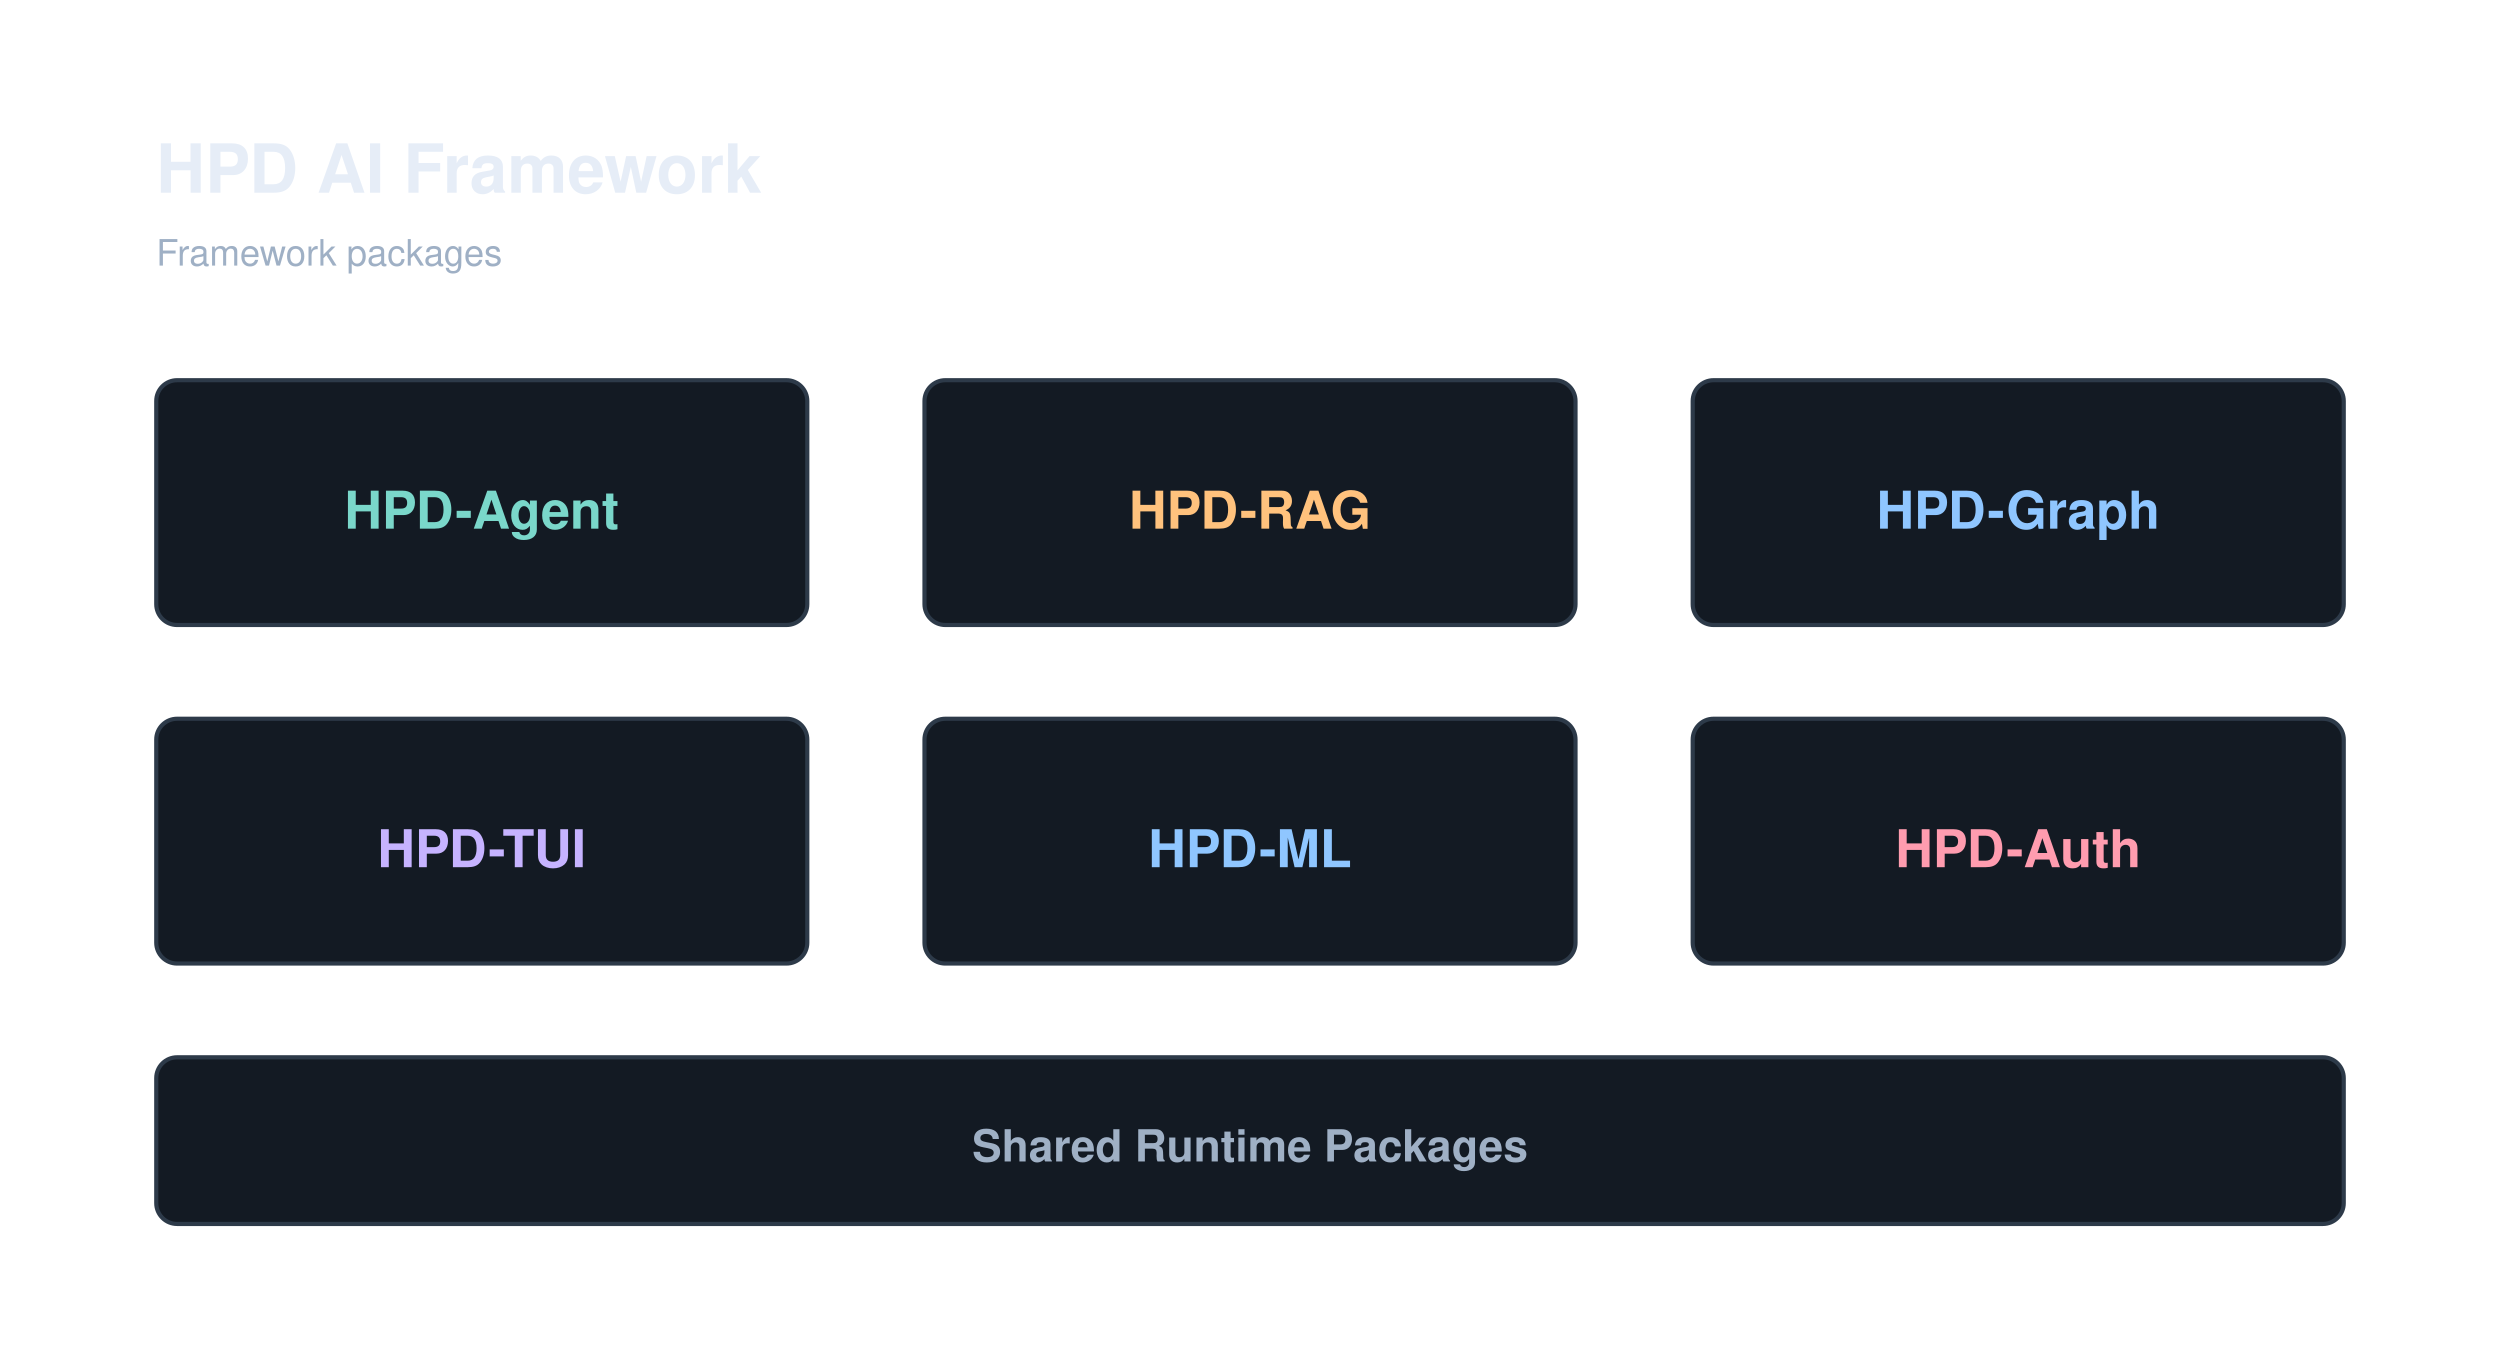
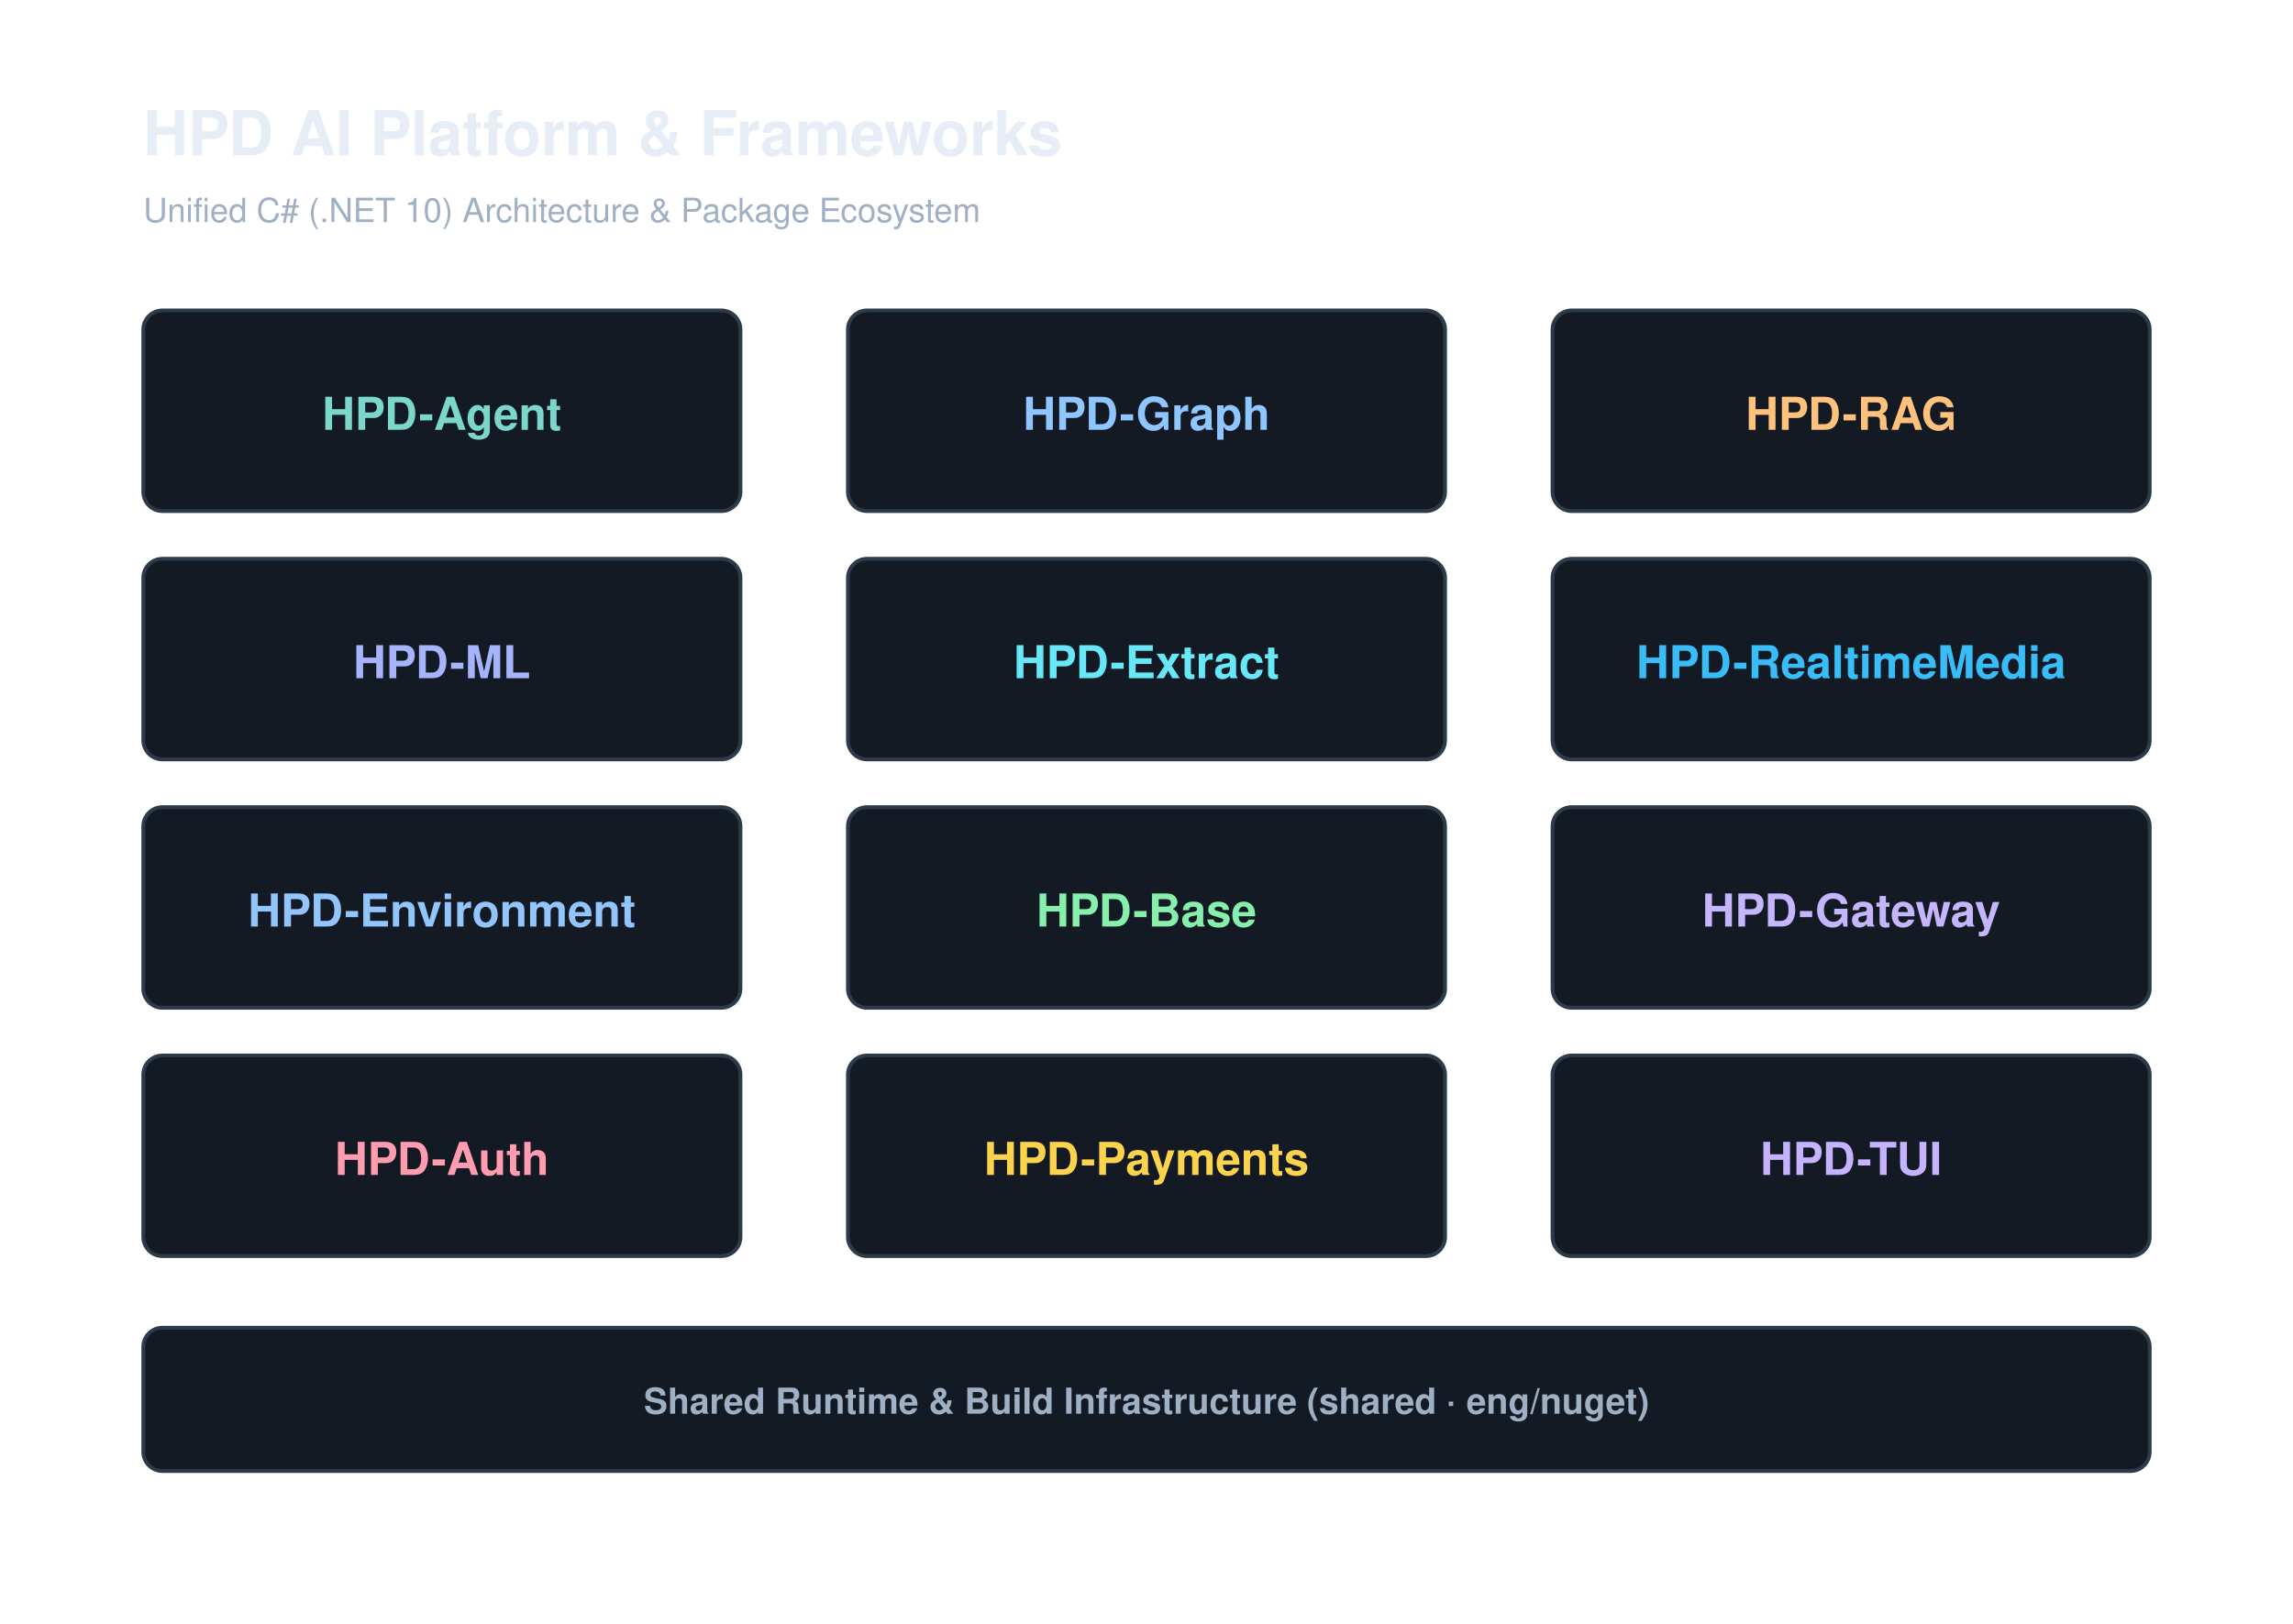
- <svg xmlns="http://www.w3.org/2000/svg" viewBox="0 0 960 520" width="100%" height="100%" style="font-family: -apple-system, BlinkMacSystemFont, 'Segoe UI', Helvetica, Arial, sans-serif; background: #0f141b;">
+ <svg xmlns="http://www.w3.org/2000/svg" viewBox="0 0 960 680" width="100%" height="100%" style="font-family: -apple-system, BlinkMacSystemFont, 'Segoe UI', Helvetica, Arial, sans-serif; background: #0f141b;">
  <defs>
    <style>
-       .panel {
-         transition: fill 0.2s ease, stroke 0.2s ease;
-       }
-       .cluster:hover .panel {
-         fill: #182230;
-         stroke: #65a7e8;
-       }
+       .panel { transition: fill 0.2s ease, stroke 0.2s ease; }
+       .cluster:hover .panel { fill: #182230; stroke: #65a7e8; }
    </style>
  </defs>
  <g>
-     <text x="60" y="74" fill="#e6edf7" font-size="26" font-weight="650">HPD AI Framework</text>
-     <text x="60" y="102" fill="#9fb0c5" font-size="14">Framework packages</text>
+     <text x="60" y="65" fill="#e6edf7" font-size="26" font-weight="650">HPD AI Platform &amp; Frameworks</text>
+     <text x="60" y="93" fill="#9fb0c5" font-size="14">Unified C# (.NET 10) Architecture &amp; Package Ecosystem</text>
  </g>
-   <g transform="translate(60, 146)" class="cluster">
-     <rect class="panel" width="250" height="94" rx="8" fill="#131a23" stroke="#2d3a49" stroke-width="1.6" />
-     <text x="125" y="57" fill="#7ad7ca" font-size="20" font-weight="700" text-anchor="middle">HPD-Agent</text>
+   <g transform="translate(60, 130)" class="cluster">
+     <rect class="panel" width="250" height="84" rx="8" fill="#131a23" stroke="#2d3a49" stroke-width="1.6" />
+     <text x="125" y="50" fill="#7ad7ca" font-size="19" font-weight="700" text-anchor="middle">HPD-Agent</text>
  </g>
-   <g transform="translate(355, 146)" class="cluster">
-     <rect class="panel" width="250" height="94" rx="8" fill="#131a23" stroke="#2d3a49" stroke-width="1.6" />
-     <text x="125" y="57" fill="#ffc27d" font-size="20" font-weight="700" text-anchor="middle">HPD-RAG</text>
+   <g transform="translate(355, 130)" class="cluster">
+     <rect class="panel" width="250" height="84" rx="8" fill="#131a23" stroke="#2d3a49" stroke-width="1.6" />
+     <text x="125" y="50" fill="#8fc6ff" font-size="19" font-weight="700" text-anchor="middle">HPD-Graph</text>
  </g>
-   <g transform="translate(650, 146)" class="cluster">
-     <rect class="panel" width="250" height="94" rx="8" fill="#131a23" stroke="#2d3a49" stroke-width="1.6" />
-     <text x="125" y="57" fill="#8fc6ff" font-size="20" font-weight="700" text-anchor="middle">HPD-Graph</text>
+   <g transform="translate(650, 130)" class="cluster">
+     <rect class="panel" width="250" height="84" rx="8" fill="#131a23" stroke="#2d3a49" stroke-width="1.6" />
+     <text x="125" y="50" fill="#ffc27d" font-size="19" font-weight="700" text-anchor="middle">HPD-RAG</text>
  </g>
-   <g transform="translate(60, 276)" class="cluster">
-     <rect class="panel" width="250" height="94" rx="8" fill="#131a23" stroke="#2d3a49" stroke-width="1.6" />
-     <text x="125" y="57" fill="#c6b3ff" font-size="20" font-weight="700" text-anchor="middle">HPD-TUI</text>
+   <g transform="translate(60, 234)" class="cluster">
+     <rect class="panel" width="250" height="84" rx="8" fill="#131a23" stroke="#2d3a49" stroke-width="1.6" />
+     <text x="125" y="50" fill="#a5b4fc" font-size="19" font-weight="700" text-anchor="middle">HPD-ML</text>
  </g>
-   <g transform="translate(355, 276)" class="cluster">
-     <rect class="panel" width="250" height="94" rx="8" fill="#131a23" stroke="#2d3a49" stroke-width="1.6" />
-     <text x="125" y="57" fill="#8fc6ff" font-size="20" font-weight="700" text-anchor="middle">HPD-ML</text>
+   <g transform="translate(355, 234)" class="cluster">
+     <rect class="panel" width="250" height="84" rx="8" fill="#131a23" stroke="#2d3a49" stroke-width="1.6" />
+     <text x="125" y="50" fill="#67e8f9" font-size="19" font-weight="700" text-anchor="middle">HPD-Extract</text>
  </g>
-   <g transform="translate(650, 276)" class="cluster">
-     <rect class="panel" width="250" height="94" rx="8" fill="#131a23" stroke="#2d3a49" stroke-width="1.6" />
-     <text x="125" y="57" fill="#ff9caf" font-size="20" font-weight="700" text-anchor="middle">HPD-Auth</text>
+   <g transform="translate(650, 234)" class="cluster">
+     <rect class="panel" width="250" height="84" rx="8" fill="#131a23" stroke="#2d3a49" stroke-width="1.6" />
+     <text x="125" y="50" fill="#38bdf8" font-size="19" font-weight="700" text-anchor="middle">HPD-RealtimeMedia</text>
  </g>
-   <g transform="translate(60, 406)" class="cluster">
-     <rect class="panel" width="840" height="64" rx="8" fill="#131a23" stroke="#2d3a49" stroke-width="1.6" />
-     <text x="420" y="40" fill="#9fb0c5" font-size="17" font-weight="650" text-anchor="middle">Shared Runtime Packages</text>
+   <g transform="translate(60, 338)" class="cluster">
+     <rect class="panel" width="250" height="84" rx="8" fill="#131a23" stroke="#2d3a49" stroke-width="1.6" />
+     <text x="125" y="50" fill="#93c5fd" font-size="19" font-weight="700" text-anchor="middle">HPD-Environment</text>
+   </g>
+   <g transform="translate(355, 338)" class="cluster">
+     <rect class="panel" width="250" height="84" rx="8" fill="#131a23" stroke="#2d3a49" stroke-width="1.6" />
+     <text x="125" y="50" fill="#86efac" font-size="19" font-weight="700" text-anchor="middle">HPD-Base</text>
+   </g>
+   <g transform="translate(650, 338)" class="cluster">
+     <rect class="panel" width="250" height="84" rx="8" fill="#131a23" stroke="#2d3a49" stroke-width="1.6" />
+     <text x="125" y="50" fill="#c4b5fd" font-size="19" font-weight="700" text-anchor="middle">HPD-Gateway</text>
+   </g>
+   <g transform="translate(60, 442)" class="cluster">
+     <rect class="panel" width="250" height="84" rx="8" fill="#131a23" stroke="#2d3a49" stroke-width="1.6" />
+     <text x="125" y="50" fill="#ff9caf" font-size="19" font-weight="700" text-anchor="middle">HPD-Auth</text>
+   </g>
+   <g transform="translate(355, 442)" class="cluster">
+     <rect class="panel" width="250" height="84" rx="8" fill="#131a23" stroke="#2d3a49" stroke-width="1.6" />
+     <text x="125" y="50" fill="#fcd34d" font-size="19" font-weight="700" text-anchor="middle">HPD-Payments</text>
+   </g>
+   <g transform="translate(650, 442)" class="cluster">
+     <rect class="panel" width="250" height="84" rx="8" fill="#131a23" stroke="#2d3a49" stroke-width="1.6" />
+     <text x="125" y="50" fill="#c6b3ff" font-size="19" font-weight="700" text-anchor="middle">HPD-TUI</text>
+   </g>
+   <g transform="translate(60, 556)" class="cluster">
+     <rect class="panel" width="840" height="60" rx="8" fill="#131a23" stroke="#2d3a49" stroke-width="1.6" />
+     <text x="420" y="36" fill="#9fb0c5" font-size="15" font-weight="600" text-anchor="middle">Shared Runtime &amp; Build Infrastructure (shared · eng/nuget)</text>
  </g>
</svg>
